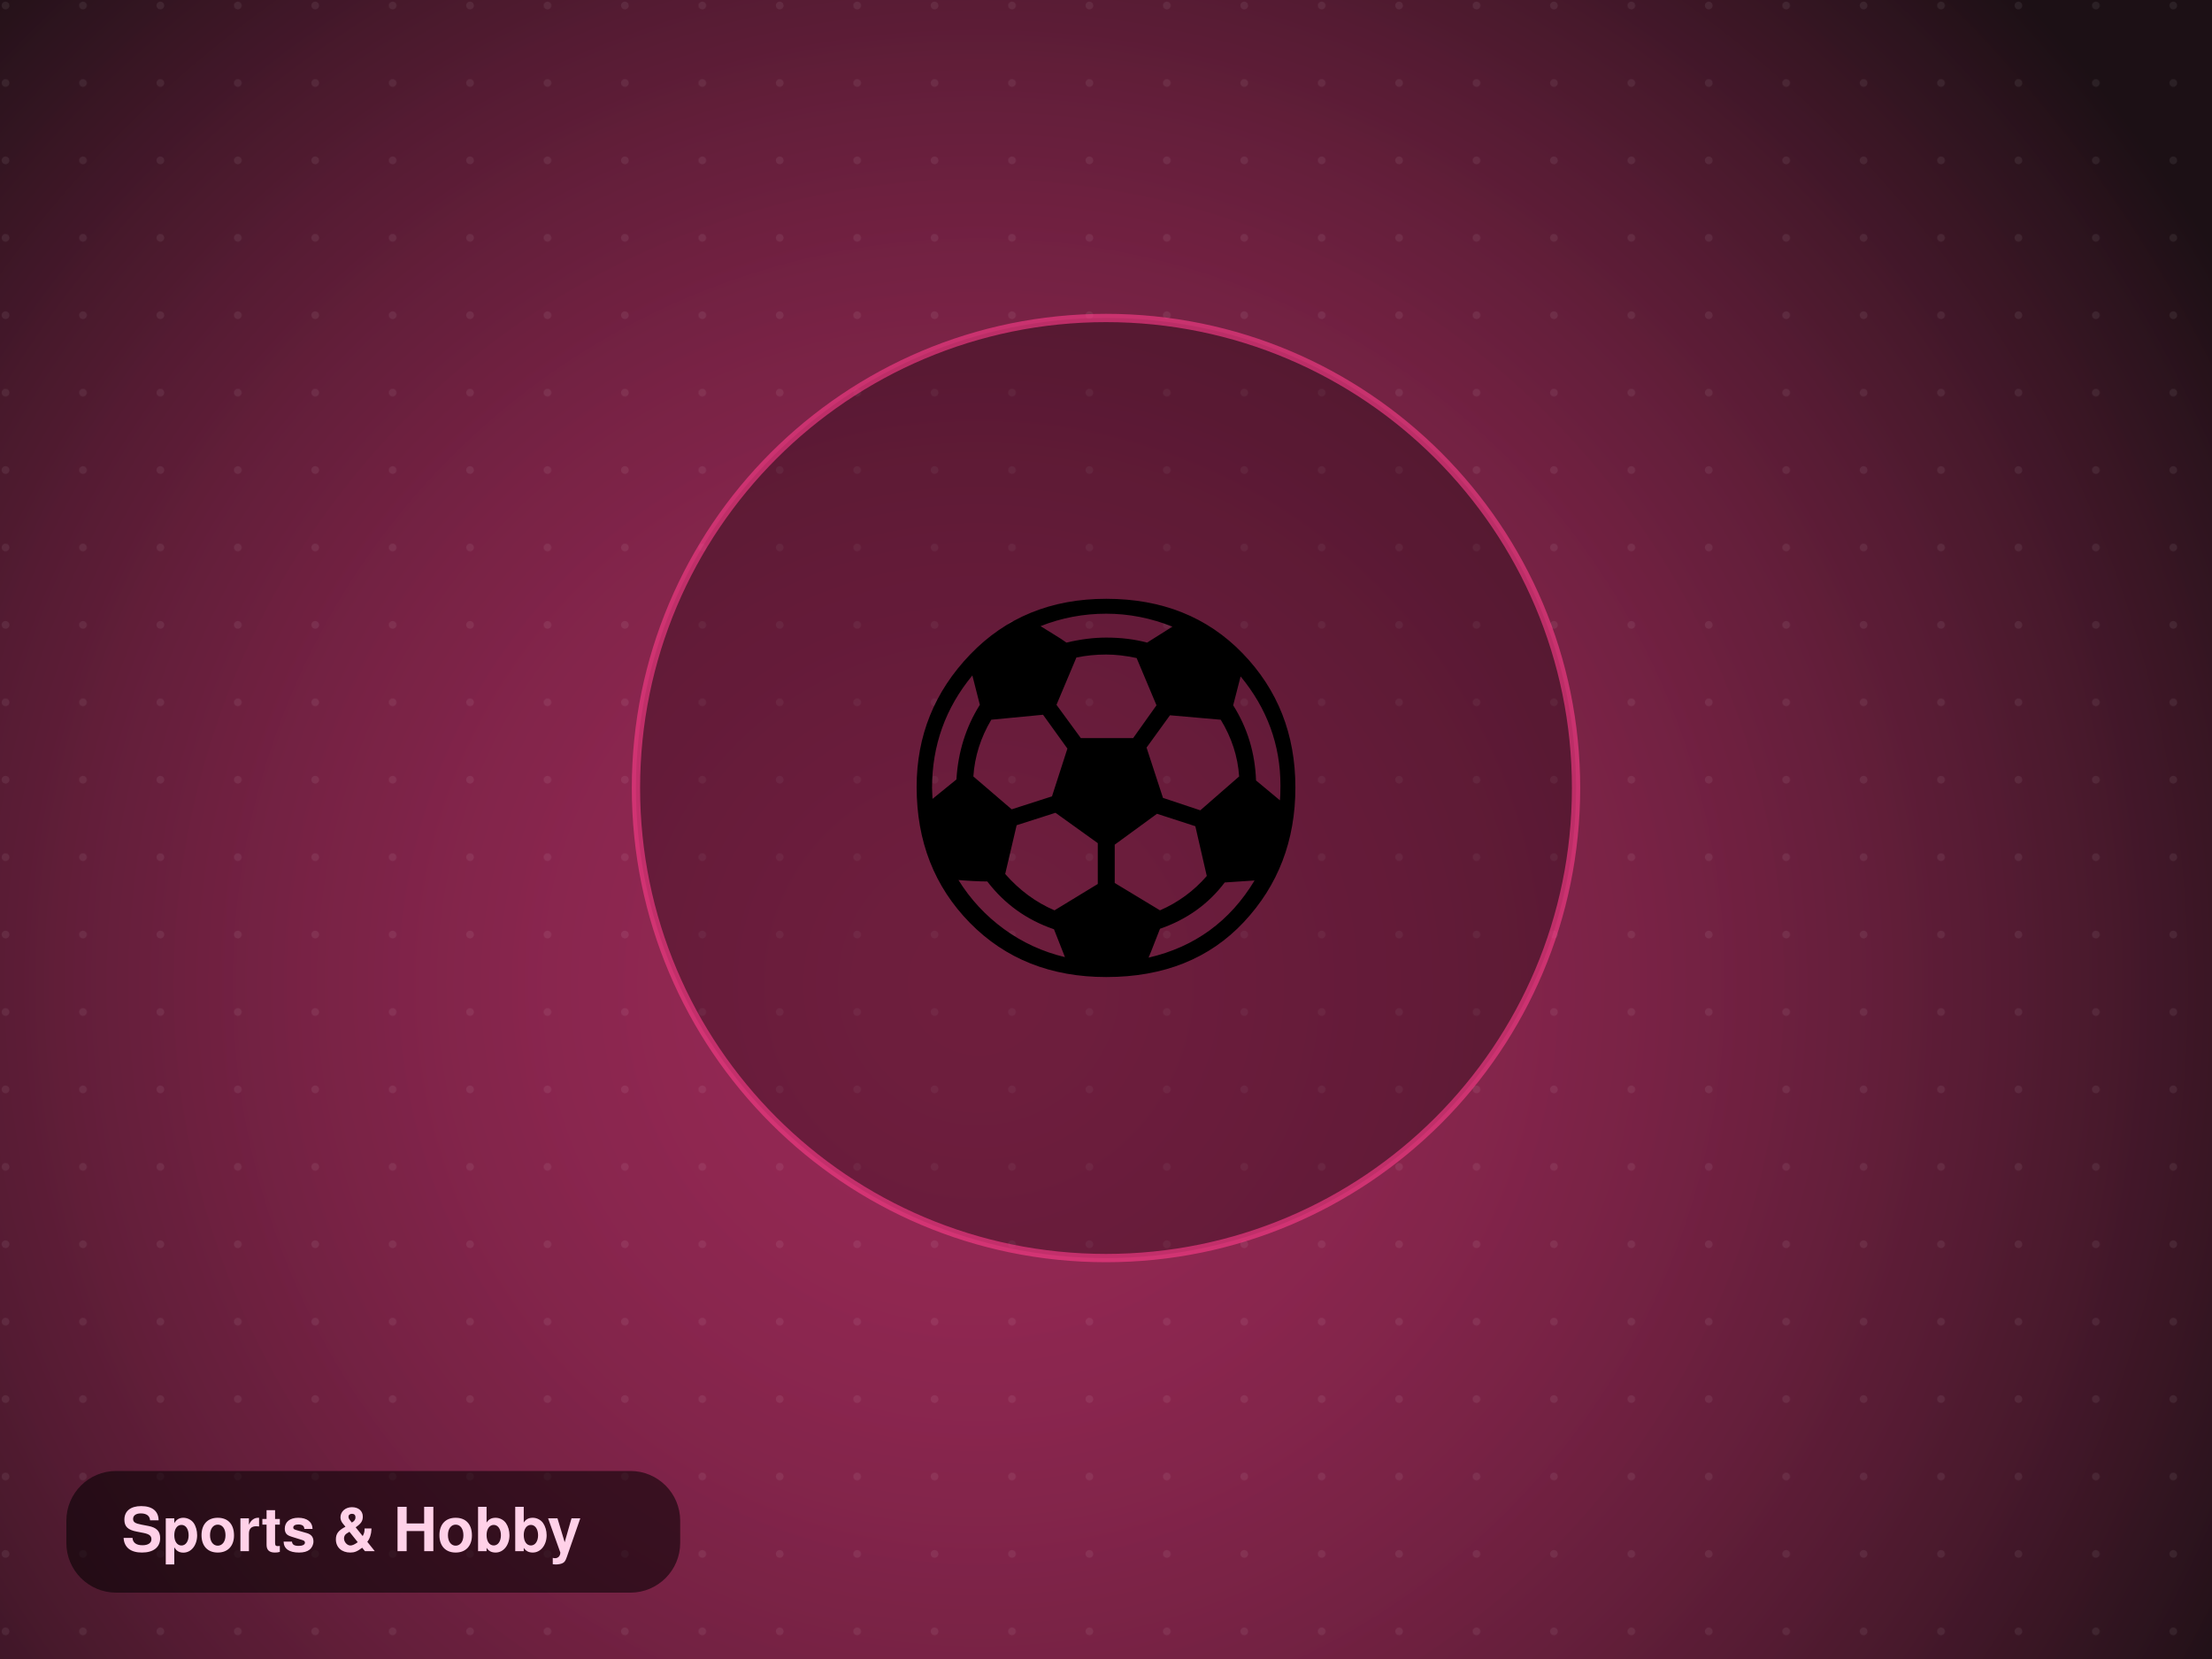
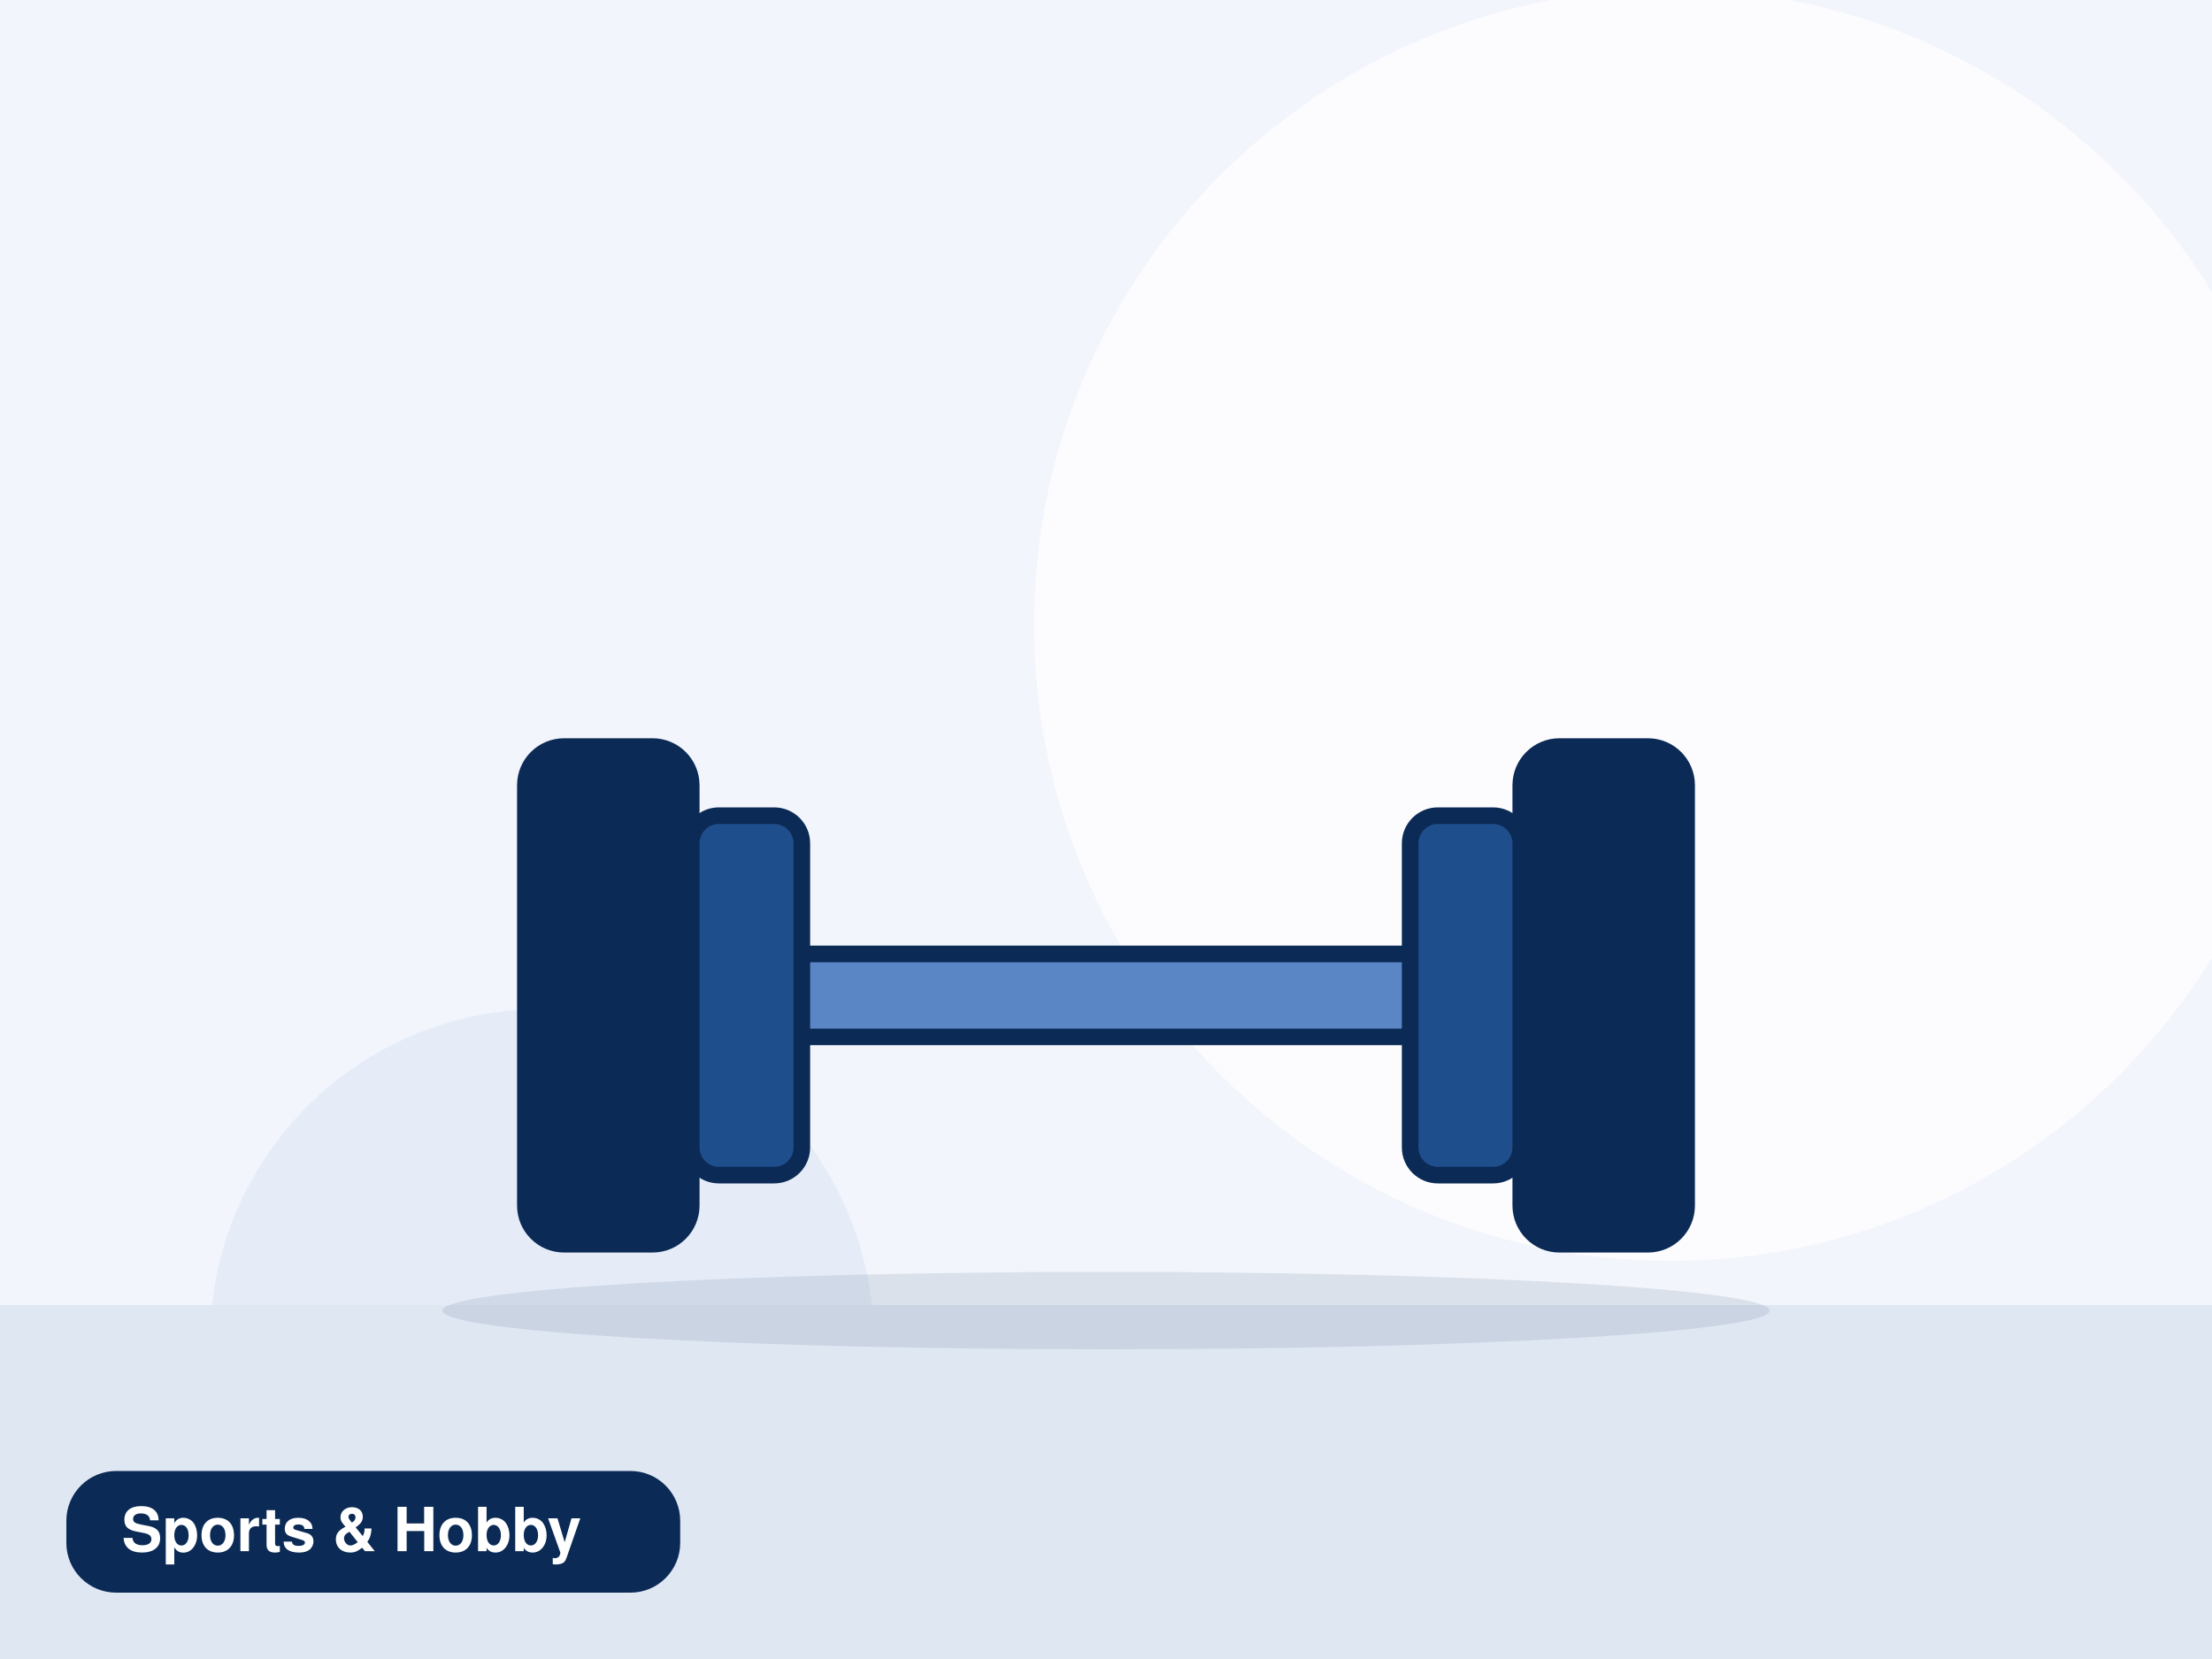
<svg xmlns="http://www.w3.org/2000/svg" viewBox="0 0 800 600" width="800" height="600">
-   <defs>
-     <radialGradient id="g" cx="354" cy="356" r="520" gradientUnits="userSpaceOnUse">
-       <stop offset="0" stop-color="#ff3d8b" stop-opacity="0.55" />
-       <stop offset="1" stop-color="#1c1015" stop-opacity="1" />
-     </radialGradient>
-     <pattern id="d" width="28" height="28" patternUnits="userSpaceOnUse">
-       <circle cx="2" cy="2" r="1.4" fill="#ffffff" fill-opacity="0.07" />
-     </pattern>
-   </defs>
-   <rect width="800" height="600" fill="#1c1015" />
-   <rect width="800" height="600" fill="url(#g)" />
-   <rect width="800" height="600" fill="url(#d)" />
-   <circle cx="400" cy="285" r="170" fill="#000" fill-opacity="0.28" />
-   <circle cx="400" cy="285" r="170" fill="none" stroke="#ff3d8b" stroke-opacity="0.6" stroke-width="3" />
-   <text x="400" y="290" font-size="180" text-anchor="middle" dominant-baseline="central" font-family="Apple Color Emoji, Segoe UI Emoji, Noto Color Emoji, sans-serif">⚽</text>
-   <rect x="24" y="532" rx="18" width="222" height="44" fill="#000" fill-opacity="0.55" />
-   <text x="44" y="561" font-size="22" fill="#ffd1e8" font-family="Helvetica, Arial, sans-serif" font-weight="700">Sports &amp; Hobby</text>
+   <rect width="800" height="600" fill="#f2f5fb" />
+   <circle cx="604" cy="226" r="230" fill="#ffffff" opacity="0.75" />
+   <circle cx="196" cy="485" r="120" fill="#e3ebf7" opacity="0.9" />
+   <rect x="0" y="472" width="800" height="128" fill="#dfe7f3" />
+   <ellipse cx="400" cy="474" rx="240" ry="14" fill="#0b2a55" opacity="0.10" />
+   <rect x="220" y="345" width="360" height="30" rx="12" fill="#5b86c5" stroke="#0b2a55" stroke-width="6" stroke-linejoin="round" stroke-linecap="round" />
+   <rect x="190" y="270" width="60" height="180" rx="14" fill="#0b2a55" stroke="#0b2a55" stroke-width="6" stroke-linejoin="round" stroke-linecap="round" />
+   <rect x="250" y="295" width="40" height="130" rx="10" fill="#1f4e8c" stroke="#0b2a55" stroke-width="6" stroke-linejoin="round" stroke-linecap="round" />
+   <rect x="550" y="270" width="60" height="180" rx="14" fill="#0b2a55" stroke="#0b2a55" stroke-width="6" stroke-linejoin="round" stroke-linecap="round" />
+   <rect x="510" y="295" width="40" height="130" rx="10" fill="#1f4e8c" stroke="#0b2a55" stroke-width="6" stroke-linejoin="round" stroke-linecap="round" />
+   <rect x="24" y="532" rx="18" width="222" height="44" fill="#0b2a55" />
+   <text x="44" y="561" font-size="22" fill="#ffffff" font-family="Helvetica, Arial, sans-serif" font-weight="700">Sports &amp; Hobby</text>
</svg>
